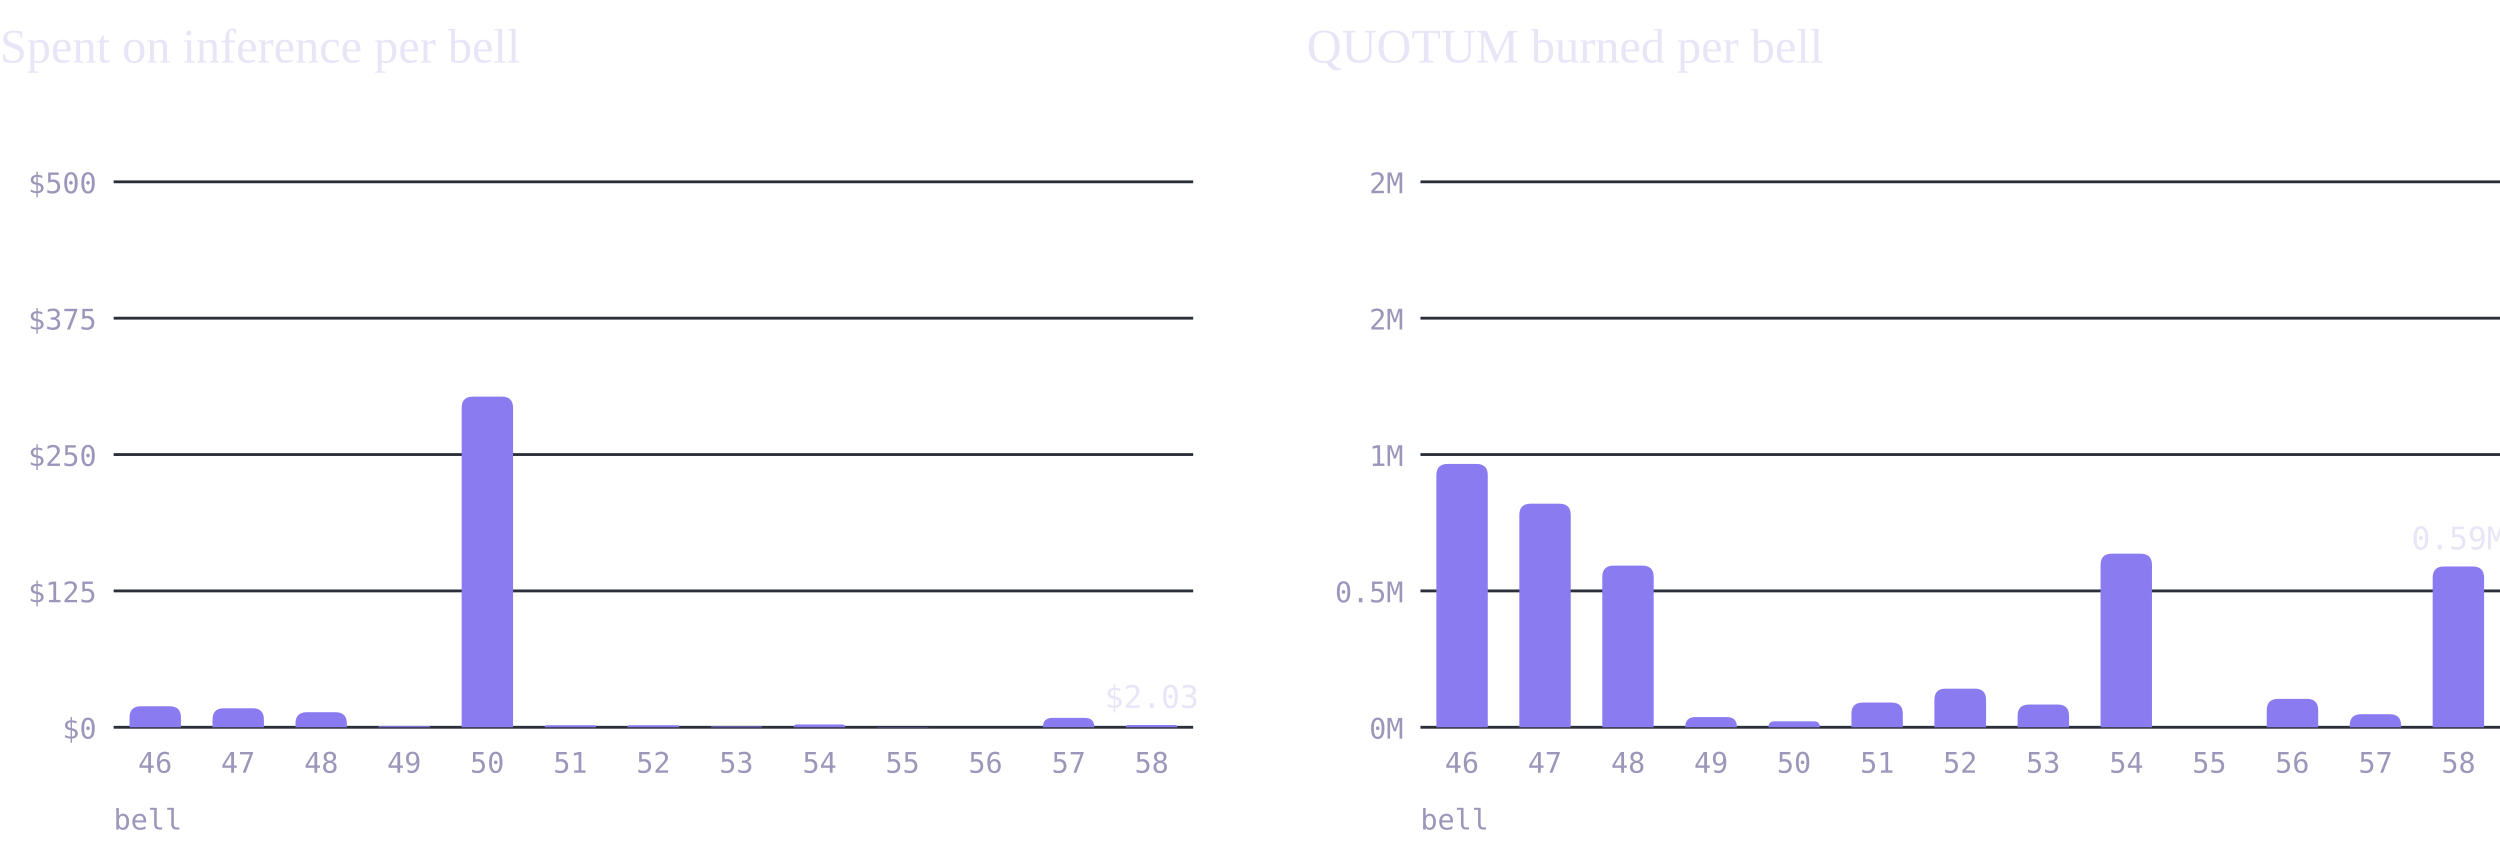
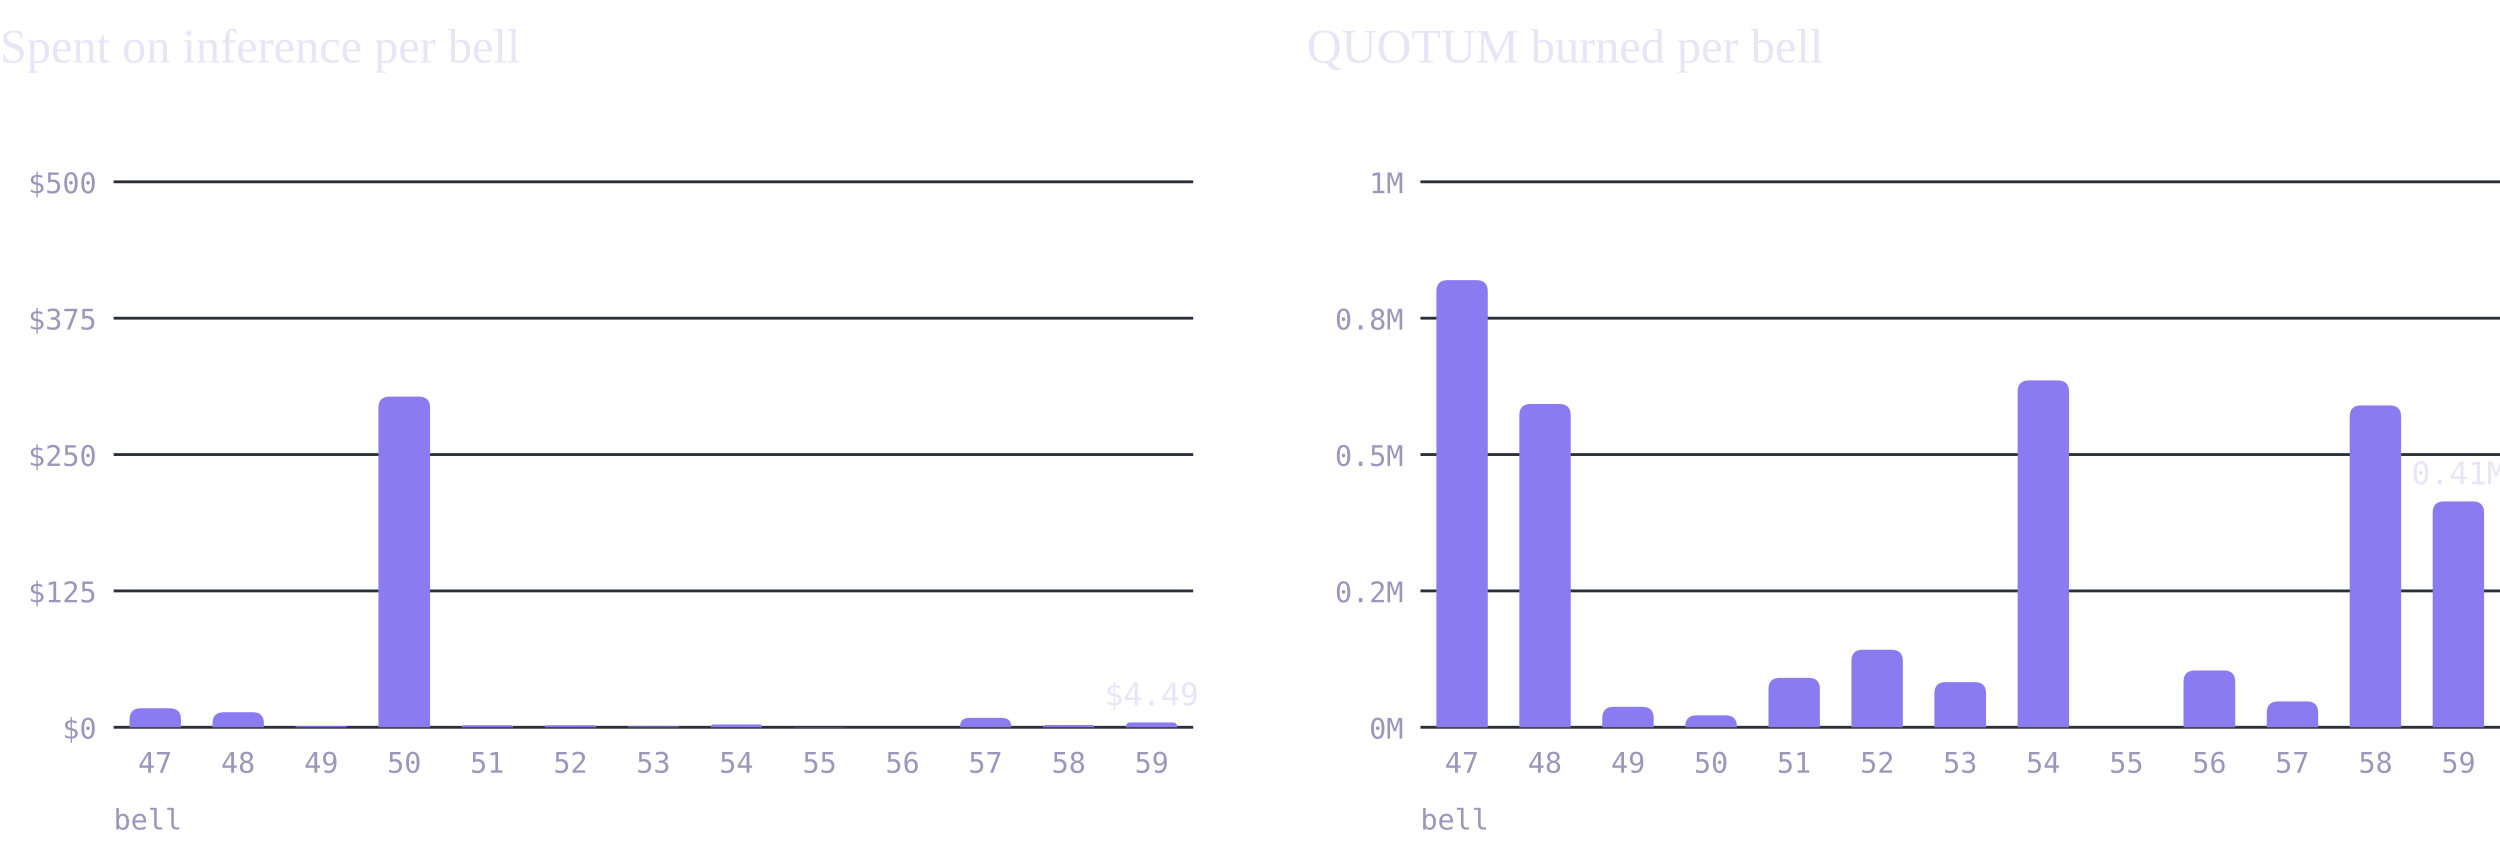
- <svg xmlns="http://www.w3.org/2000/svg" viewBox="0 0 880 300" width="880" height="300" role="img" aria-label="quotum bells 1 to 58: inference spent and QUOTUM burned per bell">
+ <svg xmlns="http://www.w3.org/2000/svg" viewBox="0 0 880 300" width="880" height="300" role="img" aria-label="quotum bells 1 to 59: inference spent and QUOTUM burned per bell">
  <text x="0" y="22" font-family="Georgia,'Times New Roman',serif" font-size="17" fill="#e8e5f7">Spent on inference per bell</text>
  <line x1="40" x2="420" y1="256.0" y2="256.0" stroke="#2a2f3a" stroke-width="1" />
  <text x="34" y="260.0" text-anchor="end" font-family="ui-monospace,SFMono-Regular,Menlo,monospace" font-size="10" fill="#9c97ba">$0</text>
  <line x1="40" x2="420" y1="208.0" y2="208.0" stroke="#2a2f3a" stroke-width="1" />
  <text x="34" y="212.0" text-anchor="end" font-family="ui-monospace,SFMono-Regular,Menlo,monospace" font-size="10" fill="#9c97ba">$125</text>
  <line x1="40" x2="420" y1="160.0" y2="160.0" stroke="#2a2f3a" stroke-width="1" />
  <text x="34" y="164.0" text-anchor="end" font-family="ui-monospace,SFMono-Regular,Menlo,monospace" font-size="10" fill="#9c97ba">$250</text>
  <line x1="40" x2="420" y1="112.0" y2="112.0" stroke="#2a2f3a" stroke-width="1" />
  <text x="34" y="116.0" text-anchor="end" font-family="ui-monospace,SFMono-Regular,Menlo,monospace" font-size="10" fill="#9c97ba">$375</text>
  <line x1="40" x2="420" y1="64.0" y2="64.0" stroke="#2a2f3a" stroke-width="1" />
  <text x="34" y="68.0" text-anchor="end" font-family="ui-monospace,SFMono-Regular,Menlo,monospace" font-size="10" fill="#9c97ba">$500</text>
-   <path d="M45.6,256.0 V252.6 Q45.6,248.6 49.6,248.6 H59.7 Q63.7,248.6 63.7,252.6 V256.0 Z" fill="#8a7cf0" />
-   <text x="54.6" y="272" text-anchor="middle" font-family="ui-monospace,SFMono-Regular,Menlo,monospace" font-size="10" fill="#9c97ba">46</text>
-   <path d="M74.8,256.0 V253.3 Q74.8,249.3 78.8,249.3 H88.9 Q92.9,249.3 92.9,253.3 V256.0 Z" fill="#8a7cf0" />
-   <text x="83.8" y="272" text-anchor="middle" font-family="ui-monospace,SFMono-Regular,Menlo,monospace" font-size="10" fill="#9c97ba">47</text>
-   <path d="M104.0,256.0 V254.7 Q104.0,250.7 108.0,250.7 H118.1 Q122.1,250.7 122.1,254.7 V256.0 Z" fill="#8a7cf0" />
-   <text x="113.1" y="272" text-anchor="middle" font-family="ui-monospace,SFMono-Regular,Menlo,monospace" font-size="10" fill="#9c97ba">48</text>
-   <path d="M133.2,256.0 V256.0 Q133.2,255.6 133.6,255.6 H151.0 Q151.4,255.6 151.4,256.0 V256.0 Z" fill="#8a7cf0" />
-   <text x="142.3" y="272" text-anchor="middle" font-family="ui-monospace,SFMono-Regular,Menlo,monospace" font-size="10" fill="#9c97ba">49</text>
-   <path d="M162.5,256.0 V143.6 Q162.5,139.6 166.5,139.6 H176.6 Q180.6,139.6 180.6,143.6 V256.0 Z" fill="#8a7cf0" />
-   <text x="171.5" y="272" text-anchor="middle" font-family="ui-monospace,SFMono-Regular,Menlo,monospace" font-size="10" fill="#9c97ba">50</text>
-   <path d="M191.7,256.0 V256.0 Q191.7,255.3 192.4,255.3 H209.2 Q209.8,255.3 209.8,256.0 V256.0 Z" fill="#8a7cf0" />
-   <text x="200.8" y="272" text-anchor="middle" font-family="ui-monospace,SFMono-Regular,Menlo,monospace" font-size="10" fill="#9c97ba">51</text>
-   <path d="M220.9,256.0 V256.0 Q220.9,255.3 221.6,255.3 H238.4 Q239.1,255.3 239.1,256.0 V256.0 Z" fill="#8a7cf0" />
-   <text x="230.0" y="272" text-anchor="middle" font-family="ui-monospace,SFMono-Regular,Menlo,monospace" font-size="10" fill="#9c97ba">52</text>
-   <path d="M250.2,256.0 V256.0 Q250.2,255.7 250.5,255.7 H268.0 Q268.3,255.7 268.3,256.0 V256.0 Z" fill="#8a7cf0" />
-   <text x="259.2" y="272" text-anchor="middle" font-family="ui-monospace,SFMono-Regular,Menlo,monospace" font-size="10" fill="#9c97ba">53</text>
-   <path d="M279.4,256.0 V256.0 Q279.4,255.0 280.4,255.0 H296.5 Q297.5,255.0 297.5,256.0 V256.0 Z" fill="#8a7cf0" />
-   <text x="288.5" y="272" text-anchor="middle" font-family="ui-monospace,SFMono-Regular,Menlo,monospace" font-size="10" fill="#9c97ba">54</text>
-   <path d="M308.6,256.0 V256.0 Q308.6,255.9 308.8,255.9 H326.6 Q326.8,255.9 326.8,256.0 V256.0 Z" fill="#8a7cf0" />
-   <text x="317.7" y="272" text-anchor="middle" font-family="ui-monospace,SFMono-Regular,Menlo,monospace" font-size="10" fill="#9c97ba">55</text>
-   <path d="M337.9,256.0 V256.0 Q337.9,256.0 337.9,256.0 H356.0 Q356.0,256.0 356.0,256.0 V256.0 Z" fill="#8a7cf0" />
-   <text x="346.9" y="272" text-anchor="middle" font-family="ui-monospace,SFMono-Regular,Menlo,monospace" font-size="10" fill="#9c97ba">56</text>
-   <path d="M367.1,256.0 V256.0 Q367.1,252.7 370.4,252.7 H381.9 Q385.2,252.7 385.2,256.0 V256.0 Z" fill="#8a7cf0" />
-   <text x="376.2" y="272" text-anchor="middle" font-family="ui-monospace,SFMono-Regular,Menlo,monospace" font-size="10" fill="#9c97ba">57</text>
-   <path d="M396.3,256.0 V256.0 Q396.3,255.2 397.1,255.2 H413.7 Q414.4,255.2 414.4,256.0 V256.0 Z" fill="#8a7cf0" />
-   <text x="405.4" y="272" text-anchor="middle" font-family="ui-monospace,SFMono-Regular,Menlo,monospace" font-size="10" fill="#9c97ba">58</text>
-   <text x="405.4" y="249.2" text-anchor="middle" font-family="ui-monospace,SFMono-Regular,Menlo,monospace" font-size="11" fill="#e8e5f7">$2.03</text>
+   <path d="M45.6,256.0 V253.3 Q45.6,249.3 49.6,249.3 H59.7 Q63.7,249.3 63.7,253.3 V256.0 Z" fill="#8a7cf0" />
+   <text x="54.6" y="272" text-anchor="middle" font-family="ui-monospace,SFMono-Regular,Menlo,monospace" font-size="10" fill="#9c97ba">47</text>
+   <path d="M74.8,256.0 V254.7 Q74.8,250.7 78.8,250.7 H88.9 Q92.9,250.7 92.9,254.7 V256.0 Z" fill="#8a7cf0" />
+   <text x="83.8" y="272" text-anchor="middle" font-family="ui-monospace,SFMono-Regular,Menlo,monospace" font-size="10" fill="#9c97ba">48</text>
+   <path d="M104.0,256.0 V256.0 Q104.0,255.6 104.4,255.6 H121.8 Q122.1,255.6 122.1,256.0 V256.0 Z" fill="#8a7cf0" />
+   <text x="113.1" y="272" text-anchor="middle" font-family="ui-monospace,SFMono-Regular,Menlo,monospace" font-size="10" fill="#9c97ba">49</text>
+   <path d="M133.2,256.0 V143.6 Q133.2,139.6 137.2,139.6 H147.4 Q151.4,139.6 151.4,143.6 V256.0 Z" fill="#8a7cf0" />
+   <text x="142.3" y="272" text-anchor="middle" font-family="ui-monospace,SFMono-Regular,Menlo,monospace" font-size="10" fill="#9c97ba">50</text>
+   <path d="M162.5,256.0 V256.0 Q162.5,255.3 163.2,255.3 H179.9 Q180.6,255.3 180.6,256.0 V256.0 Z" fill="#8a7cf0" />
+   <text x="171.5" y="272" text-anchor="middle" font-family="ui-monospace,SFMono-Regular,Menlo,monospace" font-size="10" fill="#9c97ba">51</text>
+   <path d="M191.7,256.0 V256.0 Q191.7,255.3 192.4,255.3 H209.1 Q209.8,255.3 209.8,256.0 V256.0 Z" fill="#8a7cf0" />
+   <text x="200.8" y="272" text-anchor="middle" font-family="ui-monospace,SFMono-Regular,Menlo,monospace" font-size="10" fill="#9c97ba">52</text>
+   <path d="M220.9,256.0 V256.0 Q220.9,255.7 221.3,255.7 H238.7 Q239.1,255.7 239.1,256.0 V256.0 Z" fill="#8a7cf0" />
+   <text x="230.0" y="272" text-anchor="middle" font-family="ui-monospace,SFMono-Regular,Menlo,monospace" font-size="10" fill="#9c97ba">53</text>
+   <path d="M250.2,256.0 V256.0 Q250.2,255.0 251.2,255.0 H267.3 Q268.3,255.0 268.3,256.0 V256.0 Z" fill="#8a7cf0" />
+   <text x="259.2" y="272" text-anchor="middle" font-family="ui-monospace,SFMono-Regular,Menlo,monospace" font-size="10" fill="#9c97ba">54</text>
+   <path d="M279.4,256.0 V256.0 Q279.4,255.9 279.5,255.9 H297.4 Q297.5,255.9 297.5,256.0 V256.0 Z" fill="#8a7cf0" />
+   <text x="288.5" y="272" text-anchor="middle" font-family="ui-monospace,SFMono-Regular,Menlo,monospace" font-size="10" fill="#9c97ba">55</text>
+   <path d="M308.6,256.0 V256.0 Q308.6,256.0 308.7,256.0 H326.7 Q326.8,256.0 326.8,256.0 V256.0 Z" fill="#8a7cf0" />
+   <text x="317.7" y="272" text-anchor="middle" font-family="ui-monospace,SFMono-Regular,Menlo,monospace" font-size="10" fill="#9c97ba">56</text>
+   <path d="M337.9,256.0 V256.0 Q337.9,252.7 341.1,252.7 H352.7 Q356.0,252.7 356.0,256.0 V256.0 Z" fill="#8a7cf0" />
+   <text x="346.9" y="272" text-anchor="middle" font-family="ui-monospace,SFMono-Regular,Menlo,monospace" font-size="10" fill="#9c97ba">57</text>
+   <path d="M367.1,256.0 V256.0 Q367.1,255.2 367.9,255.2 H384.4 Q385.2,255.2 385.2,256.0 V256.0 Z" fill="#8a7cf0" />
+   <text x="376.2" y="272" text-anchor="middle" font-family="ui-monospace,SFMono-Regular,Menlo,monospace" font-size="10" fill="#9c97ba">58</text>
+   <path d="M396.3,256.0 V256.0 Q396.3,254.3 398.0,254.3 H412.7 Q414.4,254.3 414.4,256.0 V256.0 Z" fill="#8a7cf0" />
+   <text x="405.4" y="272" text-anchor="middle" font-family="ui-monospace,SFMono-Regular,Menlo,monospace" font-size="10" fill="#9c97ba">59</text>
+   <text x="405.4" y="248.3" text-anchor="middle" font-family="ui-monospace,SFMono-Regular,Menlo,monospace" font-size="11" fill="#e8e5f7">$4.49</text>
  <text x="40" y="292" font-family="ui-monospace,SFMono-Regular,Menlo,monospace" font-size="10" fill="#9c97ba">bell</text>
  <text x="460" y="22" font-family="Georgia,'Times New Roman',serif" font-size="17" fill="#e8e5f7">QUOTUM burned per bell</text>
  <line x1="500" x2="880" y1="256.0" y2="256.0" stroke="#2a2f3a" stroke-width="1" />
  <text x="494" y="260.0" text-anchor="end" font-family="ui-monospace,SFMono-Regular,Menlo,monospace" font-size="10" fill="#9c97ba">0M</text>
  <line x1="500" x2="880" y1="208.0" y2="208.0" stroke="#2a2f3a" stroke-width="1" />
-   <text x="494" y="212.0" text-anchor="end" font-family="ui-monospace,SFMono-Regular,Menlo,monospace" font-size="10" fill="#9c97ba">0.5M</text>
+   <text x="494" y="212.0" text-anchor="end" font-family="ui-monospace,SFMono-Regular,Menlo,monospace" font-size="10" fill="#9c97ba">0.2M</text>
  <line x1="500" x2="880" y1="160.0" y2="160.0" stroke="#2a2f3a" stroke-width="1" />
-   <text x="494" y="164.0" text-anchor="end" font-family="ui-monospace,SFMono-Regular,Menlo,monospace" font-size="10" fill="#9c97ba">1M</text>
+   <text x="494" y="164.0" text-anchor="end" font-family="ui-monospace,SFMono-Regular,Menlo,monospace" font-size="10" fill="#9c97ba">0.5M</text>
  <line x1="500" x2="880" y1="112.0" y2="112.0" stroke="#2a2f3a" stroke-width="1" />
-   <text x="494" y="116.0" text-anchor="end" font-family="ui-monospace,SFMono-Regular,Menlo,monospace" font-size="10" fill="#9c97ba">2M</text>
+   <text x="494" y="116.0" text-anchor="end" font-family="ui-monospace,SFMono-Regular,Menlo,monospace" font-size="10" fill="#9c97ba">0.8M</text>
  <line x1="500" x2="880" y1="64.0" y2="64.0" stroke="#2a2f3a" stroke-width="1" />
-   <text x="494" y="68.0" text-anchor="end" font-family="ui-monospace,SFMono-Regular,Menlo,monospace" font-size="10" fill="#9c97ba">2M</text>
-   <path d="M505.6,256.0 V167.3 Q505.6,163.3 509.6,163.3 H519.7 Q523.7,163.3 523.7,167.3 V256.0 Z" fill="#8a7cf0" />
-   <text x="514.6" y="272" text-anchor="middle" font-family="ui-monospace,SFMono-Regular,Menlo,monospace" font-size="10" fill="#9c97ba">46</text>
-   <path d="M534.8,256.0 V181.3 Q534.8,177.3 538.8,177.3 H548.9 Q552.9,177.3 552.9,181.3 V256.0 Z" fill="#8a7cf0" />
-   <text x="543.8" y="272" text-anchor="middle" font-family="ui-monospace,SFMono-Regular,Menlo,monospace" font-size="10" fill="#9c97ba">47</text>
-   <path d="M564.0,256.0 V203.1 Q564.0,199.1 568.0,199.1 H578.1 Q582.1,199.1 582.1,203.1 V256.0 Z" fill="#8a7cf0" />
-   <text x="573.1" y="272" text-anchor="middle" font-family="ui-monospace,SFMono-Regular,Menlo,monospace" font-size="10" fill="#9c97ba">48</text>
-   <path d="M593.2,256.0 V256.0 Q593.2,252.4 596.8,252.4 H607.8 Q611.4,252.4 611.4,256.0 V256.0 Z" fill="#8a7cf0" />
-   <text x="602.3" y="272" text-anchor="middle" font-family="ui-monospace,SFMono-Regular,Menlo,monospace" font-size="10" fill="#9c97ba">49</text>
-   <path d="M622.5,256.0 V256.0 Q622.5,253.9 624.6,253.9 H638.5 Q640.6,253.9 640.6,256.0 V256.0 Z" fill="#8a7cf0" />
-   <text x="631.5" y="272" text-anchor="middle" font-family="ui-monospace,SFMono-Regular,Menlo,monospace" font-size="10" fill="#9c97ba">50</text>
-   <path d="M651.7,256.0 V251.3 Q651.7,247.3 655.7,247.3 H665.8 Q669.8,247.3 669.8,251.3 V256.0 Z" fill="#8a7cf0" />
-   <text x="660.8" y="272" text-anchor="middle" font-family="ui-monospace,SFMono-Regular,Menlo,monospace" font-size="10" fill="#9c97ba">51</text>
-   <path d="M680.9,256.0 V246.4 Q680.9,242.4 684.9,242.4 H695.1 Q699.1,242.4 699.1,246.4 V256.0 Z" fill="#8a7cf0" />
-   <text x="690.0" y="272" text-anchor="middle" font-family="ui-monospace,SFMono-Regular,Menlo,monospace" font-size="10" fill="#9c97ba">52</text>
-   <path d="M710.2,256.0 V252.0 Q710.2,248.0 714.2,248.0 H724.3 Q728.3,248.0 728.3,252.0 V256.0 Z" fill="#8a7cf0" />
-   <text x="719.2" y="272" text-anchor="middle" font-family="ui-monospace,SFMono-Regular,Menlo,monospace" font-size="10" fill="#9c97ba">53</text>
-   <path d="M739.4,256.0 V198.9 Q739.4,194.9 743.4,194.9 H753.5 Q757.5,194.9 757.5,198.9 V256.0 Z" fill="#8a7cf0" />
-   <text x="748.5" y="272" text-anchor="middle" font-family="ui-monospace,SFMono-Regular,Menlo,monospace" font-size="10" fill="#9c97ba">54</text>
-   <text x="777.7" y="272" text-anchor="middle" font-family="ui-monospace,SFMono-Regular,Menlo,monospace" font-size="10" fill="#9c97ba">55</text>
-   <path d="M797.9,256.0 V250.0 Q797.9,246.0 801.9,246.0 H812.0 Q816.0,246.0 816.0,250.0 V256.0 Z" fill="#8a7cf0" />
-   <text x="806.9" y="272" text-anchor="middle" font-family="ui-monospace,SFMono-Regular,Menlo,monospace" font-size="10" fill="#9c97ba">56</text>
-   <path d="M827.1,256.0 V255.4 Q827.1,251.4 831.1,251.4 H841.2 Q845.2,251.4 845.2,255.4 V256.0 Z" fill="#8a7cf0" />
-   <text x="836.2" y="272" text-anchor="middle" font-family="ui-monospace,SFMono-Regular,Menlo,monospace" font-size="10" fill="#9c97ba">57</text>
-   <path d="M856.3,256.0 V203.4 Q856.3,199.4 860.3,199.4 H870.4 Q874.4,199.4 874.4,203.4 V256.0 Z" fill="#8a7cf0" />
-   <text x="865.4" y="272" text-anchor="middle" font-family="ui-monospace,SFMono-Regular,Menlo,monospace" font-size="10" fill="#9c97ba">58</text>
-   <text x="865.4" y="193.4" text-anchor="middle" font-family="ui-monospace,SFMono-Regular,Menlo,monospace" font-size="11" fill="#e8e5f7">0.59M</text>
+   <text x="494" y="68.0" text-anchor="end" font-family="ui-monospace,SFMono-Regular,Menlo,monospace" font-size="10" fill="#9c97ba">1M</text>
+   <path d="M505.6,256.0 V102.6 Q505.6,98.6 509.6,98.6 H519.7 Q523.7,98.6 523.7,102.6 V256.0 Z" fill="#8a7cf0" />
+   <text x="514.6" y="272" text-anchor="middle" font-family="ui-monospace,SFMono-Regular,Menlo,monospace" font-size="10" fill="#9c97ba">47</text>
+   <path d="M534.8,256.0 V146.2 Q534.8,142.2 538.8,142.2 H548.9 Q552.9,142.2 552.9,146.2 V256.0 Z" fill="#8a7cf0" />
+   <text x="543.8" y="272" text-anchor="middle" font-family="ui-monospace,SFMono-Regular,Menlo,monospace" font-size="10" fill="#9c97ba">48</text>
+   <path d="M564.0,256.0 V252.8 Q564.0,248.8 568.0,248.8 H578.1 Q582.1,248.8 582.1,252.8 V256.0 Z" fill="#8a7cf0" />
+   <text x="573.1" y="272" text-anchor="middle" font-family="ui-monospace,SFMono-Regular,Menlo,monospace" font-size="10" fill="#9c97ba">49</text>
+   <path d="M593.2,256.0 V255.8 Q593.2,251.8 597.2,251.8 H607.4 Q611.4,251.8 611.4,255.8 V256.0 Z" fill="#8a7cf0" />
+   <text x="602.3" y="272" text-anchor="middle" font-family="ui-monospace,SFMono-Regular,Menlo,monospace" font-size="10" fill="#9c97ba">50</text>
+   <path d="M622.5,256.0 V242.6 Q622.5,238.6 626.5,238.6 H636.6 Q640.6,238.6 640.6,242.6 V256.0 Z" fill="#8a7cf0" />
+   <text x="631.5" y="272" text-anchor="middle" font-family="ui-monospace,SFMono-Regular,Menlo,monospace" font-size="10" fill="#9c97ba">51</text>
+   <path d="M651.7,256.0 V232.7 Q651.7,228.7 655.7,228.7 H665.8 Q669.8,228.7 669.8,232.7 V256.0 Z" fill="#8a7cf0" />
+   <text x="660.8" y="272" text-anchor="middle" font-family="ui-monospace,SFMono-Regular,Menlo,monospace" font-size="10" fill="#9c97ba">52</text>
+   <path d="M680.9,256.0 V244.1 Q680.9,240.1 684.9,240.1 H695.1 Q699.1,240.1 699.1,244.1 V256.0 Z" fill="#8a7cf0" />
+   <text x="690.0" y="272" text-anchor="middle" font-family="ui-monospace,SFMono-Regular,Menlo,monospace" font-size="10" fill="#9c97ba">53</text>
+   <path d="M710.2,256.0 V137.9 Q710.2,133.9 714.2,133.9 H724.3 Q728.3,133.9 728.3,137.9 V256.0 Z" fill="#8a7cf0" />
+   <text x="719.2" y="272" text-anchor="middle" font-family="ui-monospace,SFMono-Regular,Menlo,monospace" font-size="10" fill="#9c97ba">54</text>
+   <text x="748.5" y="272" text-anchor="middle" font-family="ui-monospace,SFMono-Regular,Menlo,monospace" font-size="10" fill="#9c97ba">55</text>
+   <path d="M768.6,256.0 V240.0 Q768.6,236.0 772.6,236.0 H782.8 Q786.8,236.0 786.8,240.0 V256.0 Z" fill="#8a7cf0" />
+   <text x="777.7" y="272" text-anchor="middle" font-family="ui-monospace,SFMono-Regular,Menlo,monospace" font-size="10" fill="#9c97ba">56</text>
+   <path d="M797.9,256.0 V250.9 Q797.9,246.9 801.9,246.9 H812.0 Q816.0,246.9 816.0,250.9 V256.0 Z" fill="#8a7cf0" />
+   <text x="806.9" y="272" text-anchor="middle" font-family="ui-monospace,SFMono-Regular,Menlo,monospace" font-size="10" fill="#9c97ba">57</text>
+   <path d="M827.1,256.0 V146.7 Q827.1,142.7 831.1,142.7 H841.2 Q845.2,142.7 845.2,146.7 V256.0 Z" fill="#8a7cf0" />
+   <text x="836.2" y="272" text-anchor="middle" font-family="ui-monospace,SFMono-Regular,Menlo,monospace" font-size="10" fill="#9c97ba">58</text>
+   <path d="M856.3,256.0 V180.5 Q856.3,176.5 860.3,176.5 H870.4 Q874.4,176.5 874.4,180.5 V256.0 Z" fill="#8a7cf0" />
+   <text x="865.4" y="272" text-anchor="middle" font-family="ui-monospace,SFMono-Regular,Menlo,monospace" font-size="10" fill="#9c97ba">59</text>
+   <text x="865.4" y="170.5" text-anchor="middle" font-family="ui-monospace,SFMono-Regular,Menlo,monospace" font-size="11" fill="#e8e5f7">0.41M</text>
  <text x="500" y="292" font-family="ui-monospace,SFMono-Regular,Menlo,monospace" font-size="10" fill="#9c97ba">bell</text>
</svg>
